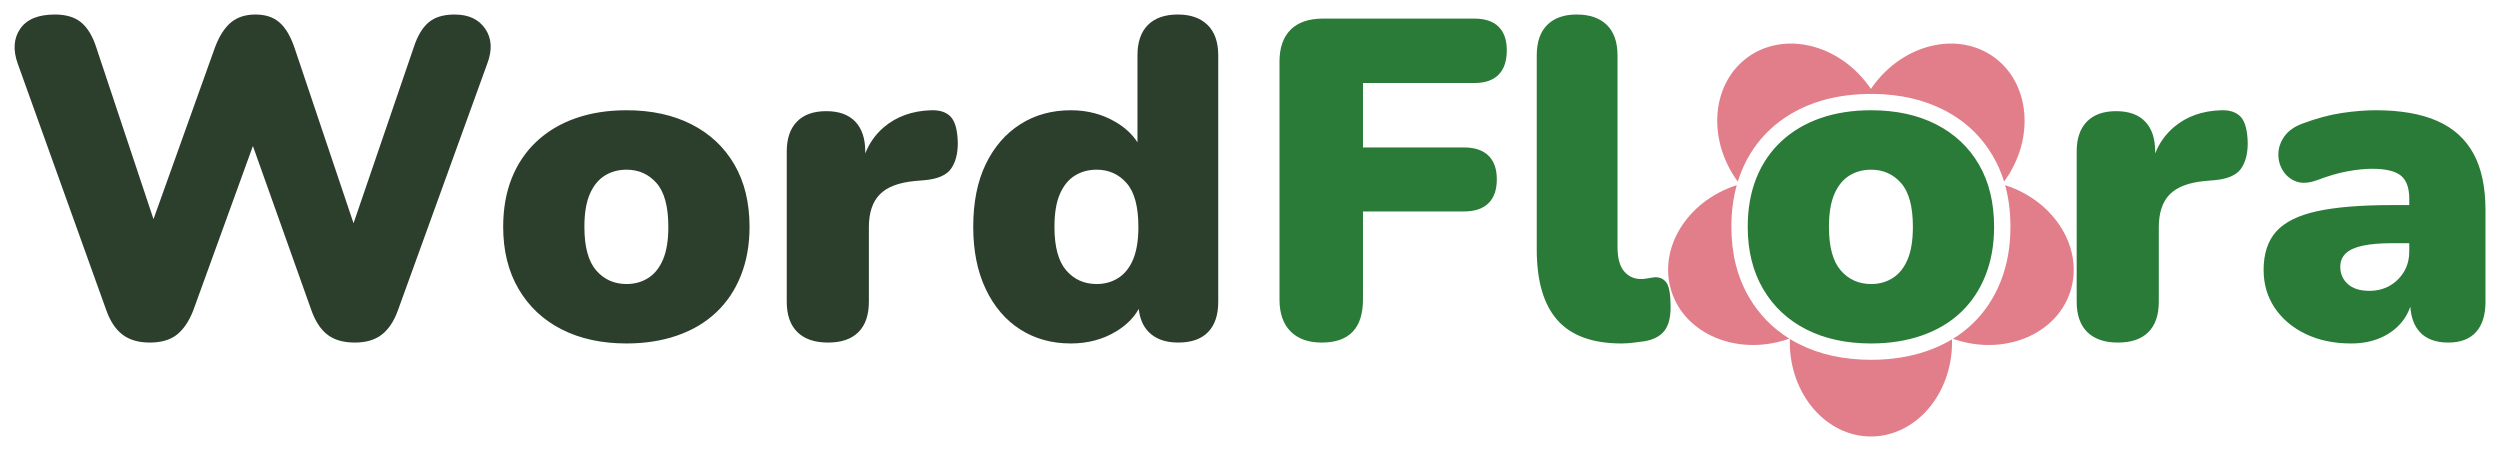
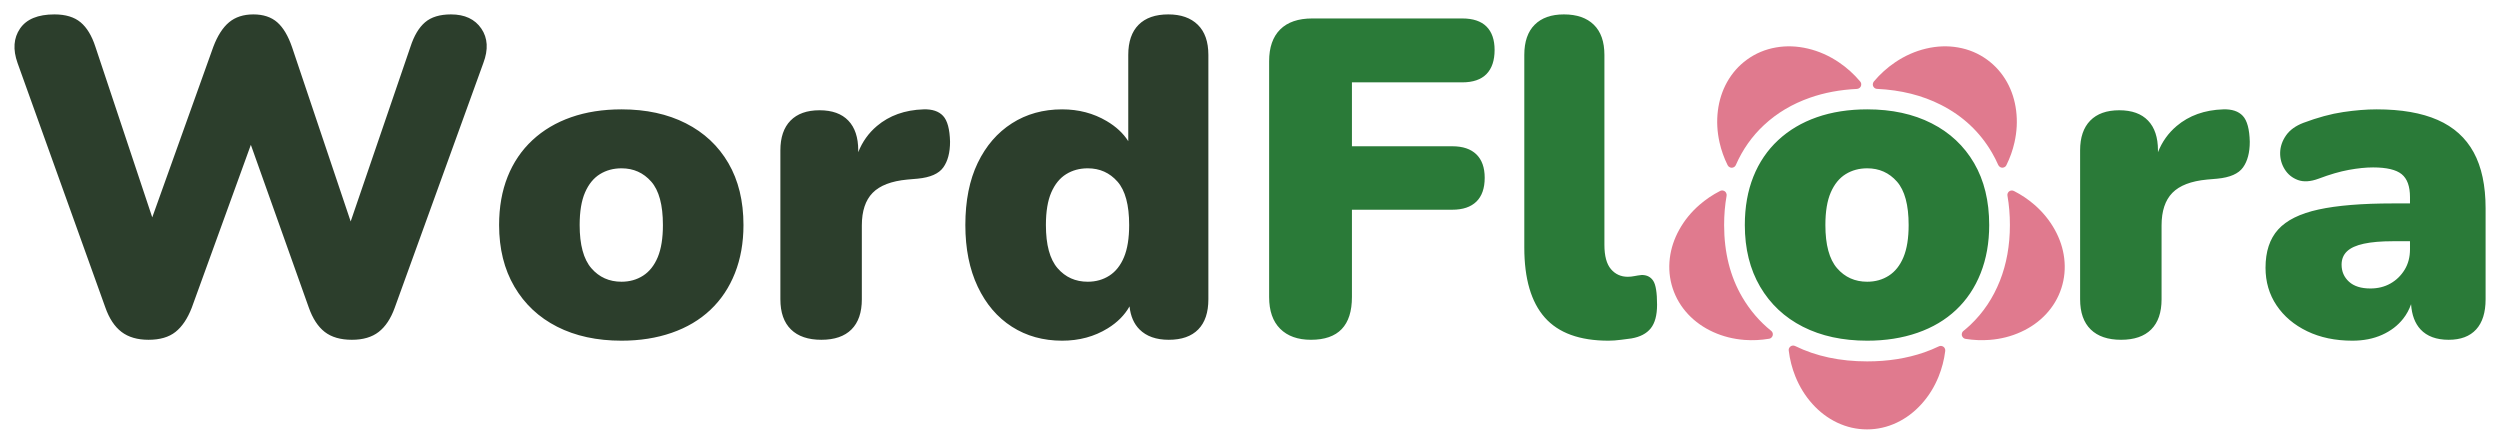
- <svg xmlns="http://www.w3.org/2000/svg" viewBox="8 34 5510 994" role="img" aria-label="WordFlora">
-   <path fill="#E27D8A" d="M4425.5 433.5C4425.3 433.8 4425.2 434 4425 434.2Q4415.8 404.4 4400.6 378.4Q4361.8 311.7 4291.3 275.9Q4225.1 242.3 4138.5 241Q4135.3 241 4132 241Q4128.3 241 4124.6 241.1Q4124.5 241.1 4124.5 241.1Q4060.8 242.1 4008.1 260.5Q3951 280.5 3909.5 319.1Q3867.6 358.1 3845.6 413.1Q3841.4 423.5 3838.1 434.3C3837.9 434.1 3837.7 433.8 3837.5 433.5C3770 340.6 3780.1 218.3 3859.9 160.2C3939.8 102.2 4059.3 130.4 4126.8 223.3C4128.4 225.6 4130 227.8 4131.5 230C4133 227.8 4134.6 225.6 4136.2 223.3C4203.7 130.4 4323.2 102.2 4403.1 160.2C4482.9 218.3 4493 340.6 4425.5 433.5ZM3952.7 788.1C3952.7 785.7 3952.7 783.3 3952.8 781Q3962.4 786.9 3972.7 792.1Q4041.4 827 4132 827Q4199.1 827 4255.3 807.5Q4284.9 797.2 4310.2 782C4310.3 784 4310.3 786.1 4310.3 788.1C4310.3 902.9 4230.2 996 4131.5 996C4032.8 996 3952.7 902.9 3952.7 788.1ZM3834.6 442.5Q3835.2 442.3 3835.8 442.1Q3824 484.5 3824 534Q3824 622.8 3862.9 689.2Q3896.2 746 3951.7 780.3C3949.5 781.1 3947.3 781.8 3945.1 782.6C3835.9 818 3722.6 770.7 3692.1 676.8C3661.6 582.9 3725.4 478 3834.6 442.5ZM4317.9 782.6C4316.1 782 4314.2 781.3 4312.4 780.7Q4335.1 766.7 4354.2 748.7Q4395.5 709.7 4417.5 654.2Q4439 599.9 4439 534Q4439 484.4 4427.3 442.1C4427.7 442.2 4428 442.4 4428.4 442.5C4537.6 478 4601.4 582.9 4570.9 676.8C4540.4 770.7 4427.1 818 4317.9 782.6Z" />
+ <svg xmlns="http://www.w3.org/2000/svg" width="5555" height="987" viewBox="8 34 5555 987" role="img" aria-label="WordFlora">
+   <path fill="#E07A8E" d="M4157 837Q4225.7 837 4283.6 817Q4300.5 811.1 4316.1 803.6Q4319.8 801.9 4323.7 803.2Q4327.7 804.6 4329.4 808.3Q4330.7 811 4330.3 813.9Q4326.6 843.5 4315.5 870.9Q4301.4 905.6 4277.4 932Q4253.3 958.6 4222.7 973.1Q4191 988.1 4156.5 988.1Q4121.9 988.1 4090.1 973Q4059.4 958.4 4035.3 931.7Q4011.3 905.1 3997.2 870.2Q3986.2 842.8 3982.6 813.1Q3982 809 3984.6 805.7Q3987.2 802.4 3991.3 801.9Q3994.2 801.6 3996.9 802.9Q4066.4 837 4157 837ZM4134.1 231.6Q4077.6 234.3 4029.8 251.1Q3970.7 271.8 3927.7 311.8Q3887.5 349.2 3865 400.7Q3863.3 404.5 3859.4 406Q3855.6 407.5 3851.8 405.8Q3848.5 404.4 3846.8 401.1Q3834.7 376.7 3828.8 350.4Q3820.8 314.8 3825.1 280.1Q3829.4 245.4 3845.5 216.5Q3862.3 186.5 3889.6 166.6Q3918.5 145.6 3954.4 139.4Q3989 133.4 4025.3 142Q4061.6 150.6 4093.9 172.4Q4120.5 190.3 4141.3 215.1Q4144 218.3 4143.6 222.4Q4143.3 226.6 4140.1 229.2Q4137.5 231.4 4134.1 231.6ZM4171.7 215.1Q4192.6 190.3 4219.1 172.4Q4251.4 150.6 4287.7 142Q4324 133.4 4358.6 139.4Q4394.5 145.6 4423.4 166.6Q4450.7 186.5 4467.5 216.4Q4483.6 245.3 4487.9 280.1Q4492.2 314.7 4484.2 350.3Q4478.3 376.6 4466.2 401Q4464.4 404.7 4460.5 406Q4456.5 407.4 4452.8 405.5Q4449.6 403.9 4448.1 400.6Q4441.9 386.5 4434.2 373.3Q4393.9 304.1 4320.8 267Q4258.5 235.3 4178.9 231.5Q4174.8 231.3 4172 228.3Q4169.2 225.2 4169.4 221Q4169.6 217.7 4171.7 215.1ZM3938.9 786.7Q3911.7 791.3 3884.4 789.3Q3847.3 786.5 3814.8 771.8Q3782.3 757 3759.2 732.5Q3735.3 707 3724.6 674.3Q3714.2 642.1 3718.3 607.9Q3722.3 574.9 3739.4 544.2Q3756.4 513.5 3784 489.4Q3805 471.1 3830.1 458.3Q3833.8 456.5 3837.7 457.7Q3841.7 459 3843.5 462.7Q3845.1 465.7 3844.5 469Q3839 499.9 3839 534Q3839 625.5 3879.3 694.3Q3905 738.1 3943.5 769.1Q3946.7 771.7 3947.2 775.8Q3947.6 779.9 3945 783.1Q3942.7 786.1 3938.9 786.7ZM4370.8 769.3Q4378.7 762.9 4386.1 756Q4429 715.4 4451.8 657.9Q4474 601.8 4474 534Q4474 499.9 4468.6 469Q4467.9 464.9 4470.2 461.5Q4472.6 458.1 4476.7 457.4Q4480 456.9 4483 458.4Q4508 471.1 4529 489.4Q4556.6 513.6 4573.6 544.2Q4590.7 574.9 4594.7 607.9Q4598.8 642.1 4588.4 674.3Q4577.8 706.9 4554 732.3Q4531 756.8 4498.7 771.5Q4466.4 786.3 4429.4 789.2Q4402.4 791.3 4375.5 787Q4371.4 786.3 4369 782.9Q4366.5 779.6 4367.2 775.5Q4367.8 771.7 4370.8 769.3Z" />
  <path fill="#2C3E2C" d="M338 789Q301 789 278 771.5Q255 754 242 717L47 174Q31 129 52.5 97.5Q74 66 129 66Q166 66 187 83.5Q208 101 220 138L346.3 517L482 138Q496 101 517 83.5Q538 66 571 66Q604 66 624 83.5Q644 101 657 139L787.2 526.1L920 138Q932 101 952.5 83.5Q973 66 1010 66Q1056 66 1077.5 97.5Q1099 129 1082 174L885 718Q872 754 849.5 771.5Q827 789 790 789Q752 789 729.5 771.5Q707 754 694 717L565.4 355.8L434 718Q420 754 398 771.5Q376 789 338 789ZM2368 791Q2305 791 2256.5 760Q2208 729 2180.5 671Q2153 613 2153 534Q2153 453 2180.5 396Q2208 339 2256.5 308Q2305 277 2368 277Q2423 277 2467 303Q2498.4 321.5 2515 347.7V156Q2515 112 2538 89Q2561 66 2604 66Q2646 66 2669.5 89Q2693 112 2693 156V699Q2693 743 2670.5 766Q2648 789 2605 789Q2563 789 2540 766Q2521.3 747.3 2517.8 714.8Q2501.6 743.7 2469.5 763.5Q2425 791 2368 791ZM1389 791Q1307 791 1246 760Q1185 729 1151 671Q1117 613 1117 534Q1117 474 1136 426.5Q1155 379 1191 345.5Q1227 312 1277 294.5Q1327 277 1389 277Q1471 277 1532 308Q1593 339 1626.5 396.5Q1660 454 1660 534Q1660 593 1641 641Q1622 689 1586.5 722.5Q1551 756 1500.5 773.5Q1450 791 1389 791ZM1833 789Q1789 789 1765.5 766Q1742 743 1742 699V368Q1742 325 1764.5 302Q1787 279 1829 279Q1871 279 1893 302Q1915 325 1915 368V372.2Q1928.7 337.5 1956.5 314Q1998 279 2060 277Q2089 276 2103.5 291.5Q2118 307 2119 349Q2119 385 2104 406Q2089 427 2047 431L2024 433Q1971 438 1947 462.5Q1923 487 1923 535V699Q1923 743 1900 766Q1877 789 1833 789ZM1389 660Q1416 660 1437 646.5Q1458 633 1469.5 605.5Q1481 578 1481 534Q1481 467 1455 437.5Q1429 408 1389 408Q1362 408 1341 421Q1320 434 1308 461.5Q1296 489 1296 534Q1296 600 1322 630Q1348 660 1389 660ZM2425 660Q2452 660 2473 646.5Q2494 633 2505.5 605.5Q2517 578 2517 534Q2517 467 2491 437.5Q2465 408 2425 408Q2398 408 2377 421Q2356 434 2344 461.5Q2332 489 2332 534Q2332 600 2358 630Q2384 660 2425 660Z" />
-   <path fill="#2A7A38" d="M4132 791Q4050 791 3989 760Q3928 729 3894 671Q3860 613 3860 534Q3860 474 3879 426.5Q3898 379 3934 345.5Q3970 312 4020 294.5Q4070 277 4132 277Q4214 277 4275 308Q4336 339 4369.5 396.5Q4403 454 4403 534Q4403 593 4384 641Q4365 689 4329.5 722.5Q4294 756 4243.5 773.5Q4193 791 4132 791ZM2921 789Q2877 789 2852.5 764.5Q2828 740 2828 694V170Q2828 124 2852.5 99.5Q2877 75 2924 75H3257Q3293 75 3311 93Q3329 111 3329 145Q3329 180 3311 198.5Q3293 217 3257 217H3012V359H3235Q3270 359 3288.5 377Q3307 395 3307 429Q3307 464 3288.5 482Q3270 500 3235 500H3012V694Q3012 789 2921 789ZM5190 791Q5133 791 5089.5 770Q5046 749 5021.5 712.5Q4997 676 4997 629Q4997 575 5025 544Q5053 513 5115 499.5Q5177 486 5280 486H5318V472Q5318 436 5299.5 421Q5281 406 5236 406Q5212 406 5182 411.5Q5152 417 5115 431Q5088 441 5069 434Q5050 427 5039.5 410Q5029 393 5029.5 373Q5030 353 5042.5 335Q5055 317 5081 307Q5129 289 5169.5 283Q5210 277 5244 277Q5326 277 5379.5 300.5Q5433 324 5459.5 372.5Q5486 421 5486 497V699Q5486 743 5465 766Q5444 789 5404 789Q5363 789 5341.5 766Q5322.8 745.9 5320.4 709.9Q5314.2 727.7 5303 742Q5285 765 5256 778Q5227 791 5190 791ZM3582 791Q3486 791 3440.5 739.5Q3395 688 3395 584V156Q3395 112 3418 89Q3441 66 3483 66Q3526 66 3549.5 89Q3573 112 3573 156V578Q3573 615 3587.5 632Q3602 649 3625 649Q3632 649 3639.5 647.5Q3647 646 3656 645Q3673 645 3681.5 658Q3690 671 3690 711Q3690 746 3676 763.5Q3662 781 3633 786Q3625 787 3610 789Q3595 791 3582 791ZM4676 789Q4632 789 4608.5 766Q4585 743 4585 699V368Q4585 325 4607.5 302Q4630 279 4672 279Q4714 279 4736 302Q4758 325 4758 368V372.2Q4771.7 337.5 4799.5 314Q4841 279 4903 277Q4932 276 4946.5 291.5Q4961 307 4962 349Q4962 385 4947 406Q4932 427 4890 431L4867 433Q4814 438 4790 462.5Q4766 487 4766 535V699Q4766 743 4743 766Q4720 789 4676 789ZM4132 660Q4159 660 4180 646.5Q4201 633 4212.5 605.5Q4224 578 4224 534Q4224 467 4198 437.5Q4172 408 4132 408Q4105 408 4084 421Q4063 434 4051 461.5Q4039 489 4039 534Q4039 600 4065 630Q4091 660 4132 660ZM5318 570H5280Q5241 570 5215.5 575.5Q5190 581 5178 592.5Q5166 604 5166 622Q5166 645 5182.5 660Q5199 675 5230 675Q5255 675 5274.5 664Q5294 653 5306 633.5Q5318 614 5318 588V570Z" />
+   <path fill="#2A7A38" d="M4157 791Q4075 791 4014 760Q3953 729 3919 671Q3885 613 3885 534Q3885 474 3904 426.5Q3923 379 3959 345.5Q3995 312 4045 294.5Q4095 277 4157 277Q4239 277 4300 308Q4361 339 4394.5 396.5Q4428 454 4428 534Q4428 593 4409 641Q4390 689 4354.5 722.5Q4319 756 4268.5 773.5Q4218 791 4157 791ZM2921 789Q2877 789 2852.5 764.5Q2828 740 2828 694V170Q2828 124 2852.5 99.5Q2877 75 2924 75H3257Q3293 75 3311 93Q3329 111 3329 145Q3329 180 3311 198.5Q3293 217 3257 217H3012V359H3235Q3270 359 3288.5 377Q3307 395 3307 429Q3307 464 3288.5 482Q3270 500 3235 500H3012V694Q3012 789 2921 789ZM5235 791Q5178 791 5134.5 770Q5091 749 5066.5 712.5Q5042 676 5042 629Q5042 575 5070 544Q5098 513 5160 499.5Q5222 486 5325 486H5363V472Q5363 436 5344.5 421Q5326 406 5281 406Q5257 406 5227 411.5Q5197 417 5160 431Q5133 441 5114 434Q5095 427 5084.5 410Q5074 393 5074.5 373Q5075 353 5087.5 335Q5100 317 5126 307Q5174 289 5214.5 283Q5255 277 5289 277Q5371 277 5424.5 300.5Q5478 324 5504.5 372.5Q5531 421 5531 497V699Q5531 743 5510 766Q5489 789 5449 789Q5408 789 5386.5 766Q5367.8 745.9 5365.4 709.9Q5359.2 727.7 5348 742Q5330 765 5301 778Q5272 791 5235 791ZM3582 791Q3486 791 3440.5 739.5Q3395 688 3395 584V156Q3395 112 3418 89Q3441 66 3483 66Q3526 66 3549.5 89Q3573 112 3573 156V578Q3573 615 3587.5 632Q3602 649 3625 649Q3632 649 3639.5 647.5Q3647 646 3656 645Q3673 645 3681.5 658Q3690 671 3690 711Q3690 746 3676 763.5Q3662 781 3633 786Q3625 787 3610 789Q3595 791 3582 791ZM4721 789Q4677 789 4653.5 766Q4630 743 4630 699V368Q4630 325 4652.5 302Q4675 279 4717 279Q4759 279 4781 302Q4803 325 4803 368V372.2Q4816.7 337.5 4844.5 314Q4886 279 4948 277Q4977 276 4991.5 291.5Q5006 307 5007 349Q5007 385 4992 406Q4977 427 4935 431L4912 433Q4859 438 4835 462.5Q4811 487 4811 535V699Q4811 743 4788 766Q4765 789 4721 789ZM4157 660Q4184 660 4205 646.5Q4226 633 4237.5 605.5Q4249 578 4249 534Q4249 467 4223 437.5Q4197 408 4157 408Q4130 408 4109 421Q4088 434 4076 461.5Q4064 489 4064 534Q4064 600 4090 630Q4116 660 4157 660ZM5363 570H5325Q5286 570 5260.5 575.5Q5235 581 5223 592.5Q5211 604 5211 622Q5211 645 5227.5 660Q5244 675 5275 675Q5300 675 5319.5 664Q5339 653 5351 633.5Q5363 614 5363 588V570Z" />
</svg>
